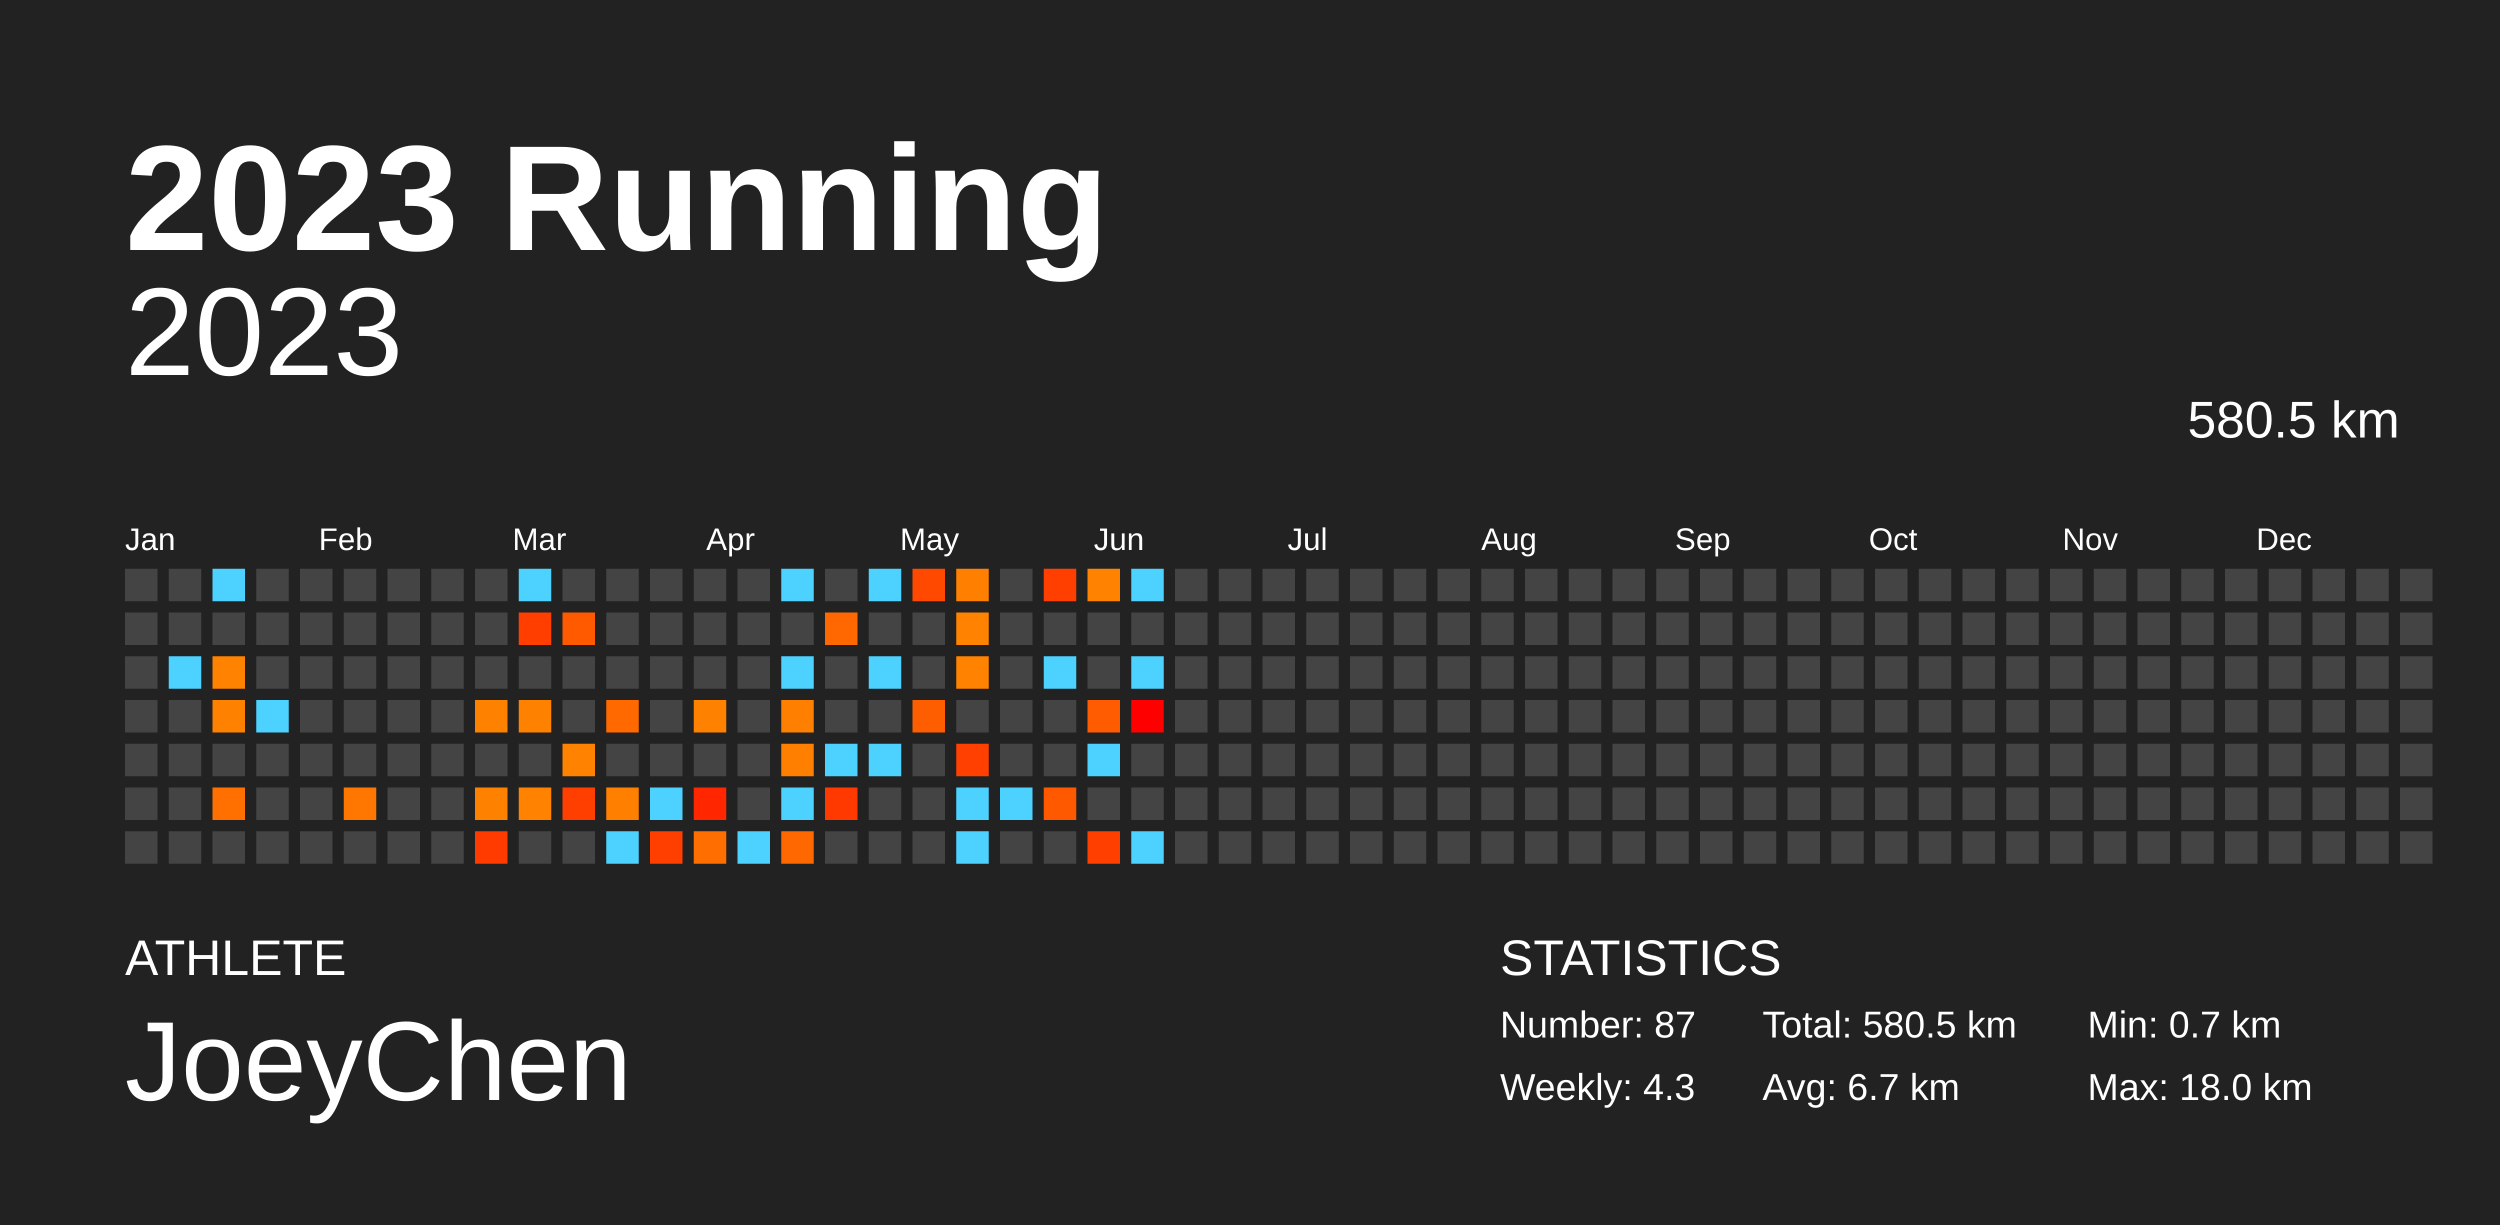
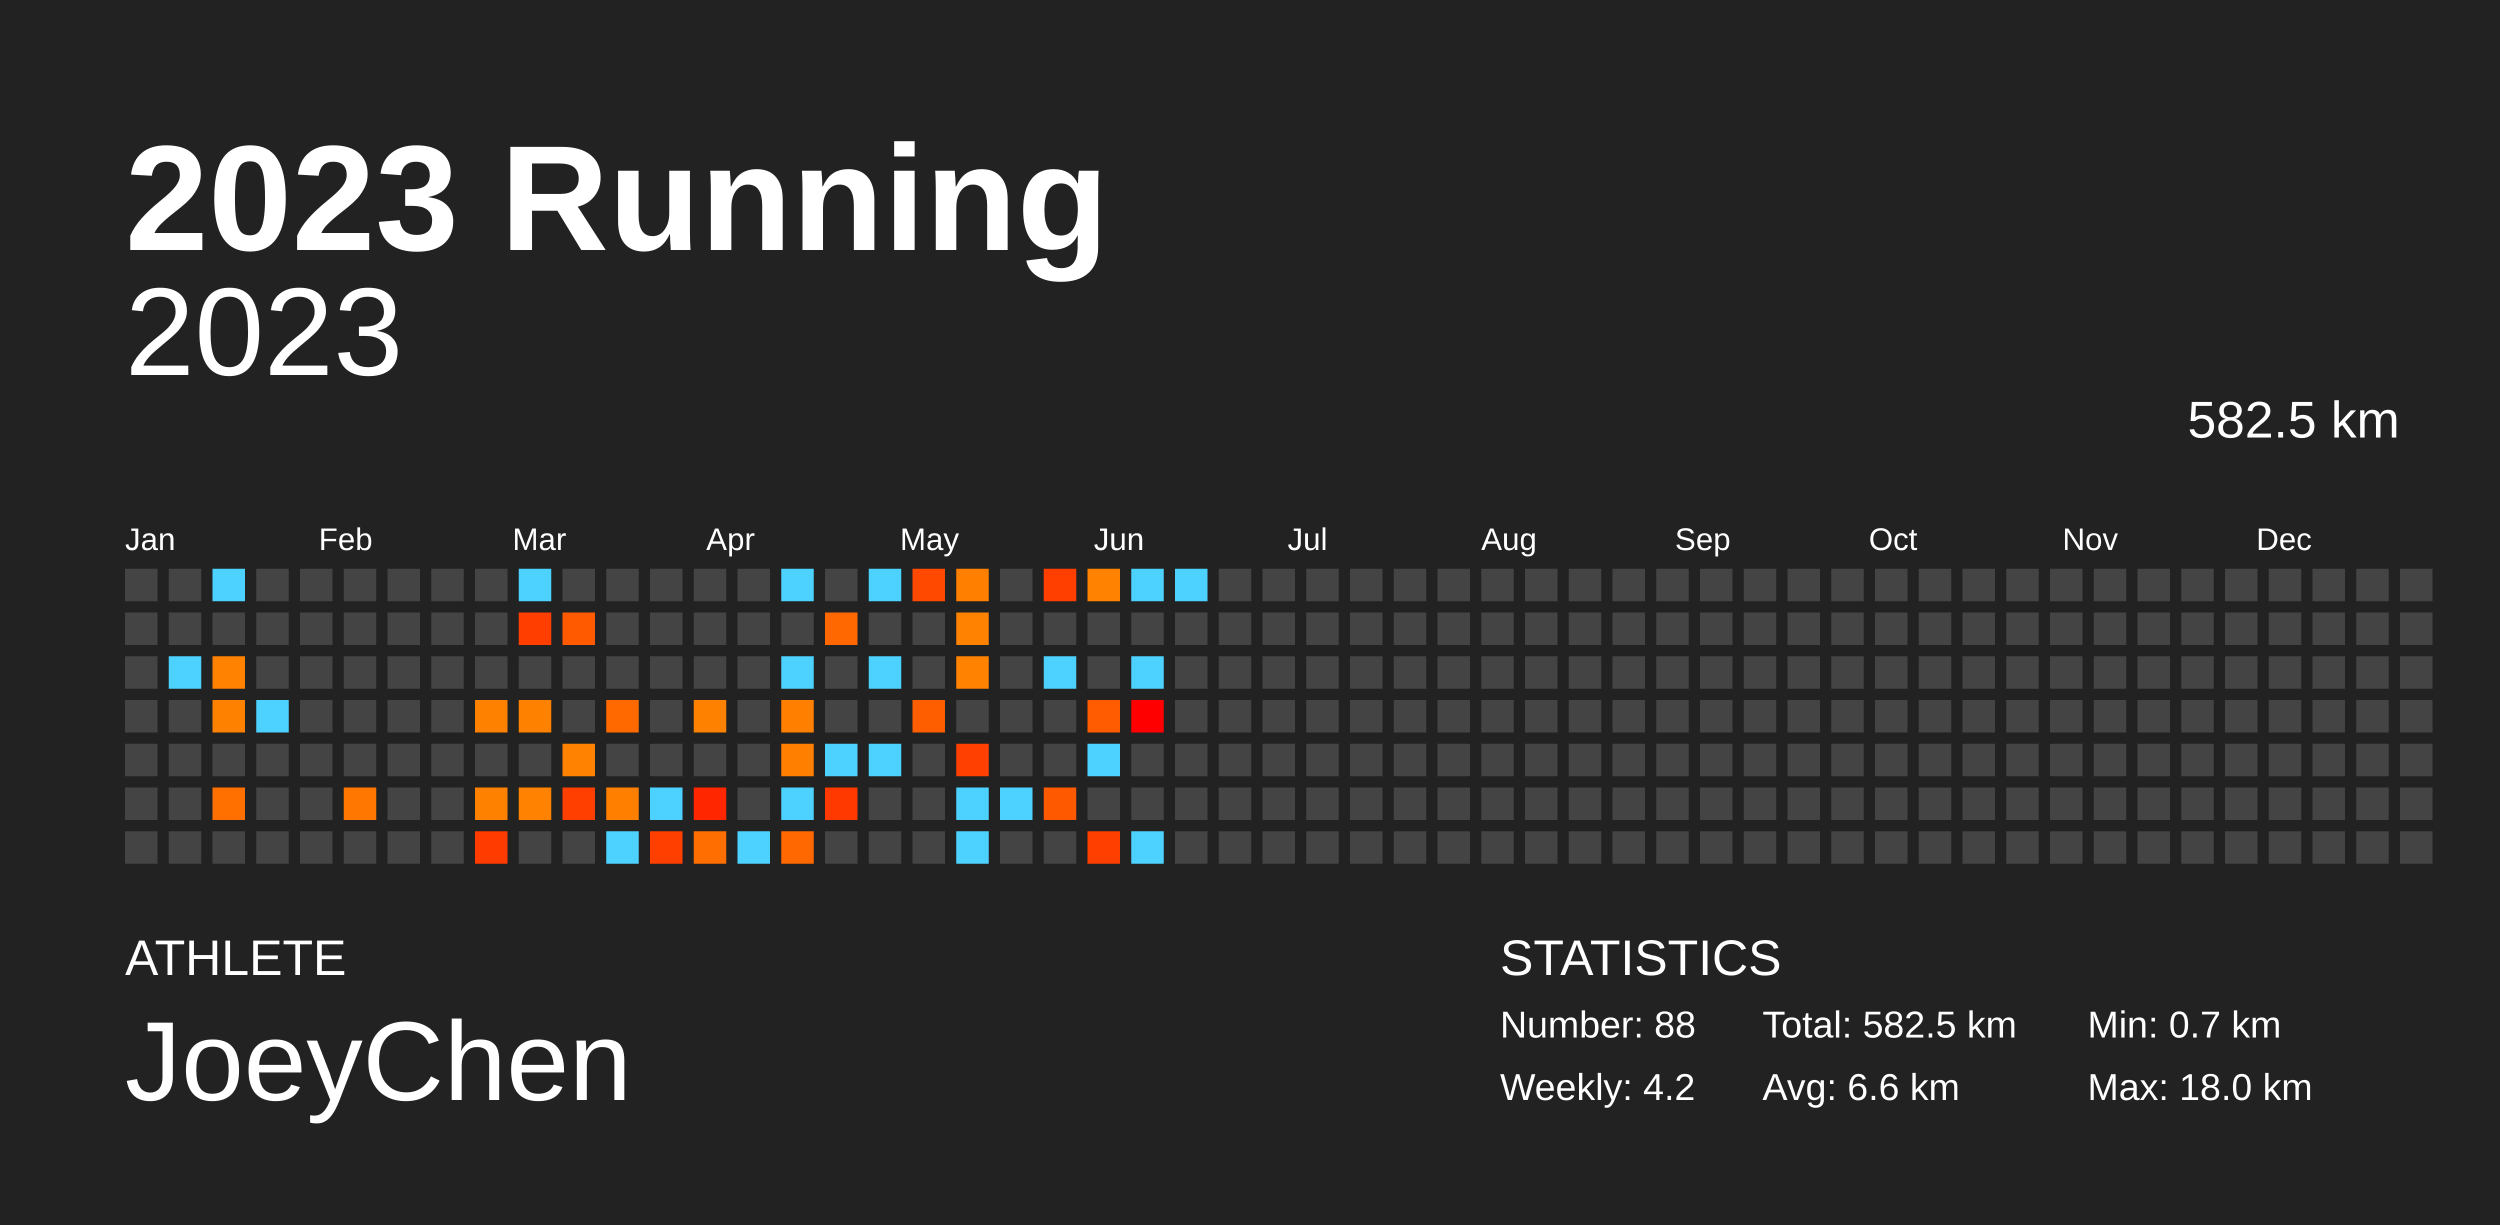
<svg xmlns="http://www.w3.org/2000/svg" baseProfile="full" height="98mm" version="1.1" viewBox="0,0,200,98" width="200mm">
  <defs />
  <rect fill="#222222" height="98" width="200" x="0" y="0" />
  <text fill="#FFFFFF" style="font-size:12px; font-family:Arial; font-weight:bold;" x="10" y="20">2023 Running</text>
  <text fill="#FFFFFF" style="font-size:4px; font-family:Arial" x="10" y="78">ATHLETE</text>
  <text fill="#FFFFFF" style="font-size:9px; font-family:Arial" x="10" y="88">JoeyChen</text>
  <text fill="#FFFFFF" style="font-size:4px; font-family:Arial" x="120" y="78">STATISTICS</text>
-   <text fill="#FFFFFF" style="font-size:3px; font-family:Arial" x="120" y="83">Number: 87</text>
-   <text fill="#FFFFFF" style="font-size:3px; font-family:Arial" x="120" y="88">Weekly: 4.3</text>
-   <text fill="#FFFFFF" style="font-size:3px; font-family:Arial" x="141" y="83">Total: 580.5 km</text>
-   <text fill="#FFFFFF" style="font-size:3px; font-family:Arial" x="141" y="88">Avg: 6.7 km</text>
+   <text fill="#FFFFFF" style="font-size:3px; font-family:Arial" x="120" y="83">Number: 88</text>
+   <text fill="#FFFFFF" style="font-size:3px; font-family:Arial" x="120" y="88">Weekly: 4.2</text>
+   <text fill="#FFFFFF" style="font-size:3px; font-family:Arial" x="141" y="83">Total: 582.5 km</text>
+   <text fill="#FFFFFF" style="font-size:3px; font-family:Arial" x="141" y="88">Avg: 6.6 km</text>
  <text fill="#FFFFFF" style="font-size:3px; font-family:Arial" x="167" y="83">Min: 0.7 km</text>
  <text fill="#FFFFFF" style="font-size:3px; font-family:Arial" x="167" y="88">Max: 18.0 km</text>
  <text alignment-baseline="hanging" fill="#FFFFFF" style="font-size:10.0px; font-family:Arial;" x="10" y="30">2023</text>
-   <text alignment-baseline="hanging" fill="#FFFFFF" style="font-size:4.125px; font-family:Arial;" x="175" y="35">580.5 km</text>
+   <text alignment-baseline="hanging" fill="#FFFFFF" style="font-size:4.125px; font-family:Arial;" x="175" y="35">582.5 km</text>
  <text fill="#FFFFFF" style="font-size:2.5px; font-family:Arial" x="10.0" y="44">Jan</text>
  <text fill="#FFFFFF" style="font-size:2.5px; font-family:Arial" x="25.5" y="44">Feb</text>
  <text fill="#FFFFFF" style="font-size:2.5px; font-family:Arial" x="41.0" y="44">Mar</text>
  <text fill="#FFFFFF" style="font-size:2.5px; font-family:Arial" x="56.5" y="44">Apr</text>
  <text fill="#FFFFFF" style="font-size:2.5px; font-family:Arial" x="72.0" y="44">May</text>
  <text fill="#FFFFFF" style="font-size:2.5px; font-family:Arial" x="87.5" y="44">Jun</text>
  <text fill="#FFFFFF" style="font-size:2.5px; font-family:Arial" x="103.0" y="44">Jul</text>
  <text fill="#FFFFFF" style="font-size:2.5px; font-family:Arial" x="118.5" y="44">Aug</text>
  <text fill="#FFFFFF" style="font-size:2.5px; font-family:Arial" x="134.0" y="44">Sep</text>
  <text fill="#FFFFFF" style="font-size:2.5px; font-family:Arial" x="149.5" y="44">Oct</text>
  <text fill="#FFFFFF" style="font-size:2.5px; font-family:Arial" x="165.0" y="44">Nov</text>
  <text fill="#FFFFFF" style="font-size:2.5px; font-family:Arial" x="180.5" y="44">Dec</text>
  <rect fill="#444444" height="2.6" width="2.6" x="10.0" y="45.5" />
  <rect fill="#444444" height="2.6" width="2.6" x="10.0" y="49.0" />
  <rect fill="#444444" height="2.6" width="2.6" x="10.0" y="52.5" />
  <rect fill="#444444" height="2.6" width="2.6" x="10.0" y="56.0" />
  <rect fill="#444444" height="2.6" width="2.6" x="10.0" y="59.5" />
  <rect fill="#444444" height="2.6" width="2.6" x="10.0" y="63.0" />
  <rect fill="#444444" height="2.6" width="2.6" x="10.0" y="66.5" />
  <rect fill="#444444" height="2.6" width="2.6" x="13.5" y="45.5" />
  <rect fill="#444444" height="2.6" width="2.6" x="13.5" y="49.0" />
  <rect fill="#4dd2ff" height="2.6" width="2.6" x="13.5" y="52.5" />
  <rect fill="#444444" height="2.6" width="2.6" x="13.5" y="56.0" />
  <rect fill="#444444" height="2.6" width="2.6" x="13.5" y="59.5" />
  <rect fill="#444444" height="2.6" width="2.6" x="13.5" y="63.0" />
  <rect fill="#444444" height="2.6" width="2.6" x="13.5" y="66.5" />
  <rect fill="#4dd2ff" height="2.6" width="2.6" x="17.0" y="45.5" />
  <rect fill="#444444" height="2.6" width="2.6" x="17.0" y="49.0" />
  <rect fill="#ff8200" height="2.6" width="2.6" x="17.0" y="52.5" />
  <rect fill="#ff8100" height="2.6" width="2.6" x="17.0" y="56.0" />
  <rect fill="#444444" height="2.6" width="2.6" x="17.0" y="59.5" />
  <rect fill="#ff7000" height="2.6" width="2.6" x="17.0" y="63.0" />
  <rect fill="#444444" height="2.6" width="2.6" x="17.0" y="66.5" />
  <rect fill="#444444" height="2.6" width="2.6" x="20.5" y="45.5" />
  <rect fill="#444444" height="2.6" width="2.6" x="20.5" y="49.0" />
  <rect fill="#444444" height="2.6" width="2.6" x="20.5" y="52.5" />
  <rect fill="#4dd2ff" height="2.6" width="2.6" x="20.5" y="56.0" />
  <rect fill="#444444" height="2.6" width="2.6" x="20.5" y="59.5" />
  <rect fill="#444444" height="2.6" width="2.6" x="20.5" y="63.0" />
  <rect fill="#444444" height="2.6" width="2.6" x="20.5" y="66.5" />
  <rect fill="#444444" height="2.6" width="2.6" x="24.0" y="45.5" />
  <rect fill="#444444" height="2.6" width="2.6" x="24.0" y="49.0" />
  <rect fill="#444444" height="2.6" width="2.6" x="24.0" y="52.5" />
  <rect fill="#444444" height="2.6" width="2.6" x="24.0" y="56.0" />
  <rect fill="#444444" height="2.6" width="2.6" x="24.0" y="59.5" />
  <rect fill="#444444" height="2.6" width="2.6" x="24.0" y="63.0" />
  <rect fill="#444444" height="2.6" width="2.6" x="24.0" y="66.5" />
  <rect fill="#444444" height="2.6" width="2.6" x="27.5" y="45.5" />
  <rect fill="#444444" height="2.6" width="2.6" x="27.5" y="49.0" />
  <rect fill="#444444" height="2.6" width="2.6" x="27.5" y="52.5" />
  <rect fill="#444444" height="2.6" width="2.6" x="27.5" y="56.0" />
  <rect fill="#444444" height="2.6" width="2.6" x="27.5" y="59.5" />
  <rect fill="#ff7600" height="2.6" width="2.6" x="27.5" y="63.0" />
  <rect fill="#444444" height="2.6" width="2.6" x="27.5" y="66.5" />
  <rect fill="#444444" height="2.6" width="2.6" x="31.0" y="45.5" />
  <rect fill="#444444" height="2.6" width="2.6" x="31.0" y="49.0" />
  <rect fill="#444444" height="2.6" width="2.6" x="31.0" y="52.5" />
  <rect fill="#444444" height="2.6" width="2.6" x="31.0" y="56.0" />
  <rect fill="#444444" height="2.6" width="2.6" x="31.0" y="59.5" />
  <rect fill="#444444" height="2.6" width="2.6" x="31.0" y="63.0" />
  <rect fill="#444444" height="2.6" width="2.6" x="31.0" y="66.5" />
  <rect fill="#444444" height="2.6" width="2.6" x="34.5" y="45.5" />
  <rect fill="#444444" height="2.6" width="2.6" x="34.5" y="49.0" />
  <rect fill="#444444" height="2.6" width="2.6" x="34.5" y="52.5" />
  <rect fill="#444444" height="2.6" width="2.6" x="34.5" y="56.0" />
  <rect fill="#444444" height="2.6" width="2.6" x="34.5" y="59.5" />
  <rect fill="#444444" height="2.6" width="2.6" x="34.5" y="63.0" />
  <rect fill="#444444" height="2.6" width="2.6" x="34.5" y="66.5" />
  <rect fill="#444444" height="2.6" width="2.6" x="38.0" y="45.5" />
  <rect fill="#444444" height="2.6" width="2.6" x="38.0" y="49.0" />
  <rect fill="#444444" height="2.6" width="2.6" x="38.0" y="52.5" />
  <rect fill="#ff8100" height="2.6" width="2.6" x="38.0" y="56.0" />
  <rect fill="#444444" height="2.6" width="2.6" x="38.0" y="59.5" />
  <rect fill="#ff8100" height="2.6" width="2.6" x="38.0" y="63.0" />
  <rect fill="#ff3b00" height="2.6" width="2.6" x="38.0" y="66.5" />
  <rect fill="#4dd2ff" height="2.6" width="2.6" x="41.5" y="45.5" />
  <rect fill="#ff3e00" height="2.6" width="2.6" x="41.5" y="49.0" />
  <rect fill="#444444" height="2.6" width="2.6" x="41.5" y="52.5" />
  <rect fill="#ff8100" height="2.6" width="2.6" x="41.5" y="56.0" />
  <rect fill="#444444" height="2.6" width="2.6" x="41.5" y="59.5" />
  <rect fill="#ff8200" height="2.6" width="2.6" x="41.5" y="63.0" />
  <rect fill="#444444" height="2.6" width="2.6" x="41.5" y="66.5" />
  <rect fill="#444444" height="2.6" width="2.6" x="45.0" y="45.5" />
  <rect fill="#ff5a00" height="2.6" width="2.6" x="45.0" y="49.0" />
  <rect fill="#444444" height="2.6" width="2.6" x="45.0" y="52.5" />
  <rect fill="#444444" height="2.6" width="2.6" x="45.0" y="56.0" />
  <rect fill="#ff8200" height="2.6" width="2.6" x="45.0" y="59.5" />
  <rect fill="#ff3f00" height="2.6" width="2.6" x="45.0" y="63.0" />
  <rect fill="#444444" height="2.6" width="2.6" x="45.0" y="66.5" />
  <rect fill="#444444" height="2.6" width="2.6" x="48.5" y="45.5" />
  <rect fill="#444444" height="2.6" width="2.6" x="48.5" y="49.0" />
  <rect fill="#444444" height="2.6" width="2.6" x="48.5" y="52.5" />
  <rect fill="#ff6900" height="2.6" width="2.6" x="48.5" y="56.0" />
  <rect fill="#444444" height="2.6" width="2.6" x="48.5" y="59.5" />
  <rect fill="#ff8000" height="2.6" width="2.6" x="48.5" y="63.0" />
  <rect fill="#4dd2ff" height="2.6" width="2.6" x="48.5" y="66.5" />
  <rect fill="#444444" height="2.6" width="2.6" x="52.0" y="45.5" />
  <rect fill="#444444" height="2.6" width="2.6" x="52.0" y="49.0" />
  <rect fill="#444444" height="2.6" width="2.6" x="52.0" y="52.5" />
  <rect fill="#444444" height="2.6" width="2.6" x="52.0" y="56.0" />
  <rect fill="#444444" height="2.6" width="2.6" x="52.0" y="59.5" />
  <rect fill="#4dd2ff" height="2.6" width="2.6" x="52.0" y="63.0" />
  <rect fill="#ff3f00" height="2.6" width="2.6" x="52.0" y="66.5" />
  <rect fill="#444444" height="2.6" width="2.6" x="55.5" y="45.5" />
  <rect fill="#444444" height="2.6" width="2.6" x="55.5" y="49.0" />
  <rect fill="#444444" height="2.6" width="2.6" x="55.5" y="52.5" />
  <rect fill="#ff8100" height="2.6" width="2.6" x="55.5" y="56.0" />
  <rect fill="#444444" height="2.6" width="2.6" x="55.5" y="59.5" />
  <rect fill="#ff2600" height="2.6" width="2.6" x="55.5" y="63.0" />
  <rect fill="#ff6e00" height="2.6" width="2.6" x="55.5" y="66.5" />
  <rect fill="#444444" height="2.6" width="2.6" x="59.0" y="45.5" />
  <rect fill="#444444" height="2.6" width="2.6" x="59.0" y="49.0" />
  <rect fill="#444444" height="2.6" width="2.6" x="59.0" y="52.5" />
  <rect fill="#444444" height="2.6" width="2.6" x="59.0" y="56.0" />
  <rect fill="#444444" height="2.6" width="2.6" x="59.0" y="59.5" />
  <rect fill="#444444" height="2.6" width="2.6" x="59.0" y="63.0" />
  <rect fill="#4dd2ff" height="2.6" width="2.6" x="59.0" y="66.5" />
  <rect fill="#4dd2ff" height="2.6" width="2.6" x="62.5" y="45.5" />
  <rect fill="#444444" height="2.6" width="2.6" x="62.5" y="49.0" />
  <rect fill="#4dd2ff" height="2.6" width="2.6" x="62.5" y="52.5" />
  <rect fill="#ff7f00" height="2.6" width="2.6" x="62.5" y="56.0" />
  <rect fill="#ff8000" height="2.6" width="2.6" x="62.5" y="59.5" />
  <rect fill="#4dd2ff" height="2.6" width="2.6" x="62.5" y="63.0" />
  <rect fill="#ff6700" height="2.6" width="2.6" x="62.5" y="66.5" />
  <rect fill="#444444" height="2.6" width="2.6" x="66.0" y="45.5" />
  <rect fill="#ff6700" height="2.6" width="2.6" x="66.0" y="49.0" />
  <rect fill="#444444" height="2.6" width="2.6" x="66.0" y="52.5" />
  <rect fill="#444444" height="2.6" width="2.6" x="66.0" y="56.0" />
  <rect fill="#4dd2ff" height="2.6" width="2.6" x="66.0" y="59.5" />
  <rect fill="#ff3900" height="2.6" width="2.6" x="66.0" y="63.0" />
  <rect fill="#444444" height="2.6" width="2.6" x="66.0" y="66.5" />
  <rect fill="#4dd2ff" height="2.6" width="2.6" x="69.5" y="45.5" />
  <rect fill="#444444" height="2.6" width="2.6" x="69.5" y="49.0" />
  <rect fill="#4dd2ff" height="2.6" width="2.6" x="69.5" y="52.5" />
  <rect fill="#444444" height="2.6" width="2.6" x="69.5" y="56.0" />
  <rect fill="#4dd2ff" height="2.6" width="2.6" x="69.5" y="59.5" />
  <rect fill="#444444" height="2.6" width="2.6" x="69.5" y="63.0" />
  <rect fill="#444444" height="2.6" width="2.6" x="69.5" y="66.5" />
  <rect fill="#ff4900" height="2.6" width="2.6" x="73.0" y="45.5" />
  <rect fill="#444444" height="2.6" width="2.6" x="73.0" y="49.0" />
  <rect fill="#444444" height="2.6" width="2.6" x="73.0" y="52.5" />
  <rect fill="#ff5e00" height="2.6" width="2.6" x="73.0" y="56.0" />
  <rect fill="#444444" height="2.6" width="2.6" x="73.0" y="59.5" />
  <rect fill="#444444" height="2.6" width="2.6" x="73.0" y="63.0" />
  <rect fill="#444444" height="2.6" width="2.6" x="73.0" y="66.5" />
  <rect fill="#ff7f00" height="2.6" width="2.6" x="76.5" y="45.5" />
  <rect fill="#ff8200" height="2.6" width="2.6" x="76.5" y="49.0" />
  <rect fill="#ff8200" height="2.6" width="2.6" x="76.5" y="52.5" />
  <rect fill="#444444" height="2.6" width="2.6" x="76.5" y="56.0" />
  <rect fill="#ff4000" height="2.6" width="2.6" x="76.5" y="59.5" />
  <rect fill="#4dd2ff" height="2.6" width="2.6" x="76.5" y="63.0" />
  <rect fill="#4dd2ff" height="2.6" width="2.6" x="76.5" y="66.5" />
  <rect fill="#444444" height="2.6" width="2.6" x="80.0" y="45.5" />
  <rect fill="#444444" height="2.6" width="2.6" x="80.0" y="49.0" />
  <rect fill="#444444" height="2.6" width="2.6" x="80.0" y="52.5" />
  <rect fill="#444444" height="2.6" width="2.6" x="80.0" y="56.0" />
  <rect fill="#444444" height="2.6" width="2.6" x="80.0" y="59.5" />
  <rect fill="#4dd2ff" height="2.6" width="2.6" x="80.0" y="63.0" />
  <rect fill="#444444" height="2.6" width="2.6" x="80.0" y="66.5" />
  <rect fill="#ff3f00" height="2.6" width="2.6" x="83.5" y="45.5" />
  <rect fill="#444444" height="2.6" width="2.6" x="83.5" y="49.0" />
  <rect fill="#4dd2ff" height="2.6" width="2.6" x="83.5" y="52.5" />
  <rect fill="#444444" height="2.6" width="2.6" x="83.5" y="56.0" />
  <rect fill="#444444" height="2.6" width="2.6" x="83.5" y="59.5" />
  <rect fill="#ff5900" height="2.6" width="2.6" x="83.5" y="63.0" />
  <rect fill="#444444" height="2.6" width="2.6" x="83.5" y="66.5" />
  <rect fill="#ff8200" height="2.6" width="2.6" x="87.0" y="45.5" />
  <rect fill="#444444" height="2.6" width="2.6" x="87.0" y="49.0" />
  <rect fill="#444444" height="2.6" width="2.6" x="87.0" y="52.5" />
  <rect fill="#ff5b00" height="2.6" width="2.6" x="87.0" y="56.0" />
  <rect fill="#4dd2ff" height="2.6" width="2.6" x="87.0" y="59.5" />
  <rect fill="#444444" height="2.6" width="2.6" x="87.0" y="63.0" />
  <rect fill="#ff3f00" height="2.6" width="2.6" x="87.0" y="66.5" />
  <rect fill="#4dd2ff" height="2.6" width="2.6" x="90.5" y="45.5" />
  <rect fill="#444444" height="2.6" width="2.6" x="90.5" y="49.0" />
  <rect fill="#4dd2ff" height="2.6" width="2.6" x="90.5" y="52.5" />
  <rect fill="#ff0000" height="2.6" width="2.6" x="90.5" y="56.0" />
  <rect fill="#444444" height="2.6" width="2.6" x="90.5" y="59.5" />
  <rect fill="#444444" height="2.6" width="2.6" x="90.5" y="63.0" />
  <rect fill="#4dd2ff" height="2.6" width="2.6" x="90.5" y="66.5" />
-   <rect fill="#444444" height="2.6" width="2.6" x="94.0" y="45.5" />
+   <rect fill="#4dd2ff" height="2.6" width="2.6" x="94.0" y="45.5" />
  <rect fill="#444444" height="2.6" width="2.6" x="94.0" y="49.0" />
  <rect fill="#444444" height="2.6" width="2.6" x="94.0" y="52.5" />
  <rect fill="#444444" height="2.6" width="2.6" x="94.0" y="56.0" />
  <rect fill="#444444" height="2.6" width="2.6" x="94.0" y="59.5" />
  <rect fill="#444444" height="2.6" width="2.6" x="94.0" y="63.0" />
  <rect fill="#444444" height="2.6" width="2.6" x="94.0" y="66.5" />
  <rect fill="#444444" height="2.6" width="2.6" x="97.5" y="45.5" />
  <rect fill="#444444" height="2.6" width="2.6" x="97.5" y="49.0" />
  <rect fill="#444444" height="2.6" width="2.6" x="97.5" y="52.5" />
  <rect fill="#444444" height="2.6" width="2.6" x="97.5" y="56.0" />
  <rect fill="#444444" height="2.6" width="2.6" x="97.5" y="59.5" />
  <rect fill="#444444" height="2.6" width="2.6" x="97.5" y="63.0" />
  <rect fill="#444444" height="2.6" width="2.6" x="97.5" y="66.5" />
  <rect fill="#444444" height="2.6" width="2.6" x="101.0" y="45.5" />
  <rect fill="#444444" height="2.6" width="2.6" x="101.0" y="49.0" />
  <rect fill="#444444" height="2.6" width="2.6" x="101.0" y="52.5" />
  <rect fill="#444444" height="2.6" width="2.6" x="101.0" y="56.0" />
  <rect fill="#444444" height="2.6" width="2.6" x="101.0" y="59.5" />
  <rect fill="#444444" height="2.6" width="2.6" x="101.0" y="63.0" />
  <rect fill="#444444" height="2.6" width="2.6" x="101.0" y="66.5" />
  <rect fill="#444444" height="2.6" width="2.6" x="104.5" y="45.5" />
  <rect fill="#444444" height="2.6" width="2.6" x="104.5" y="49.0" />
  <rect fill="#444444" height="2.6" width="2.6" x="104.5" y="52.5" />
  <rect fill="#444444" height="2.6" width="2.6" x="104.5" y="56.0" />
  <rect fill="#444444" height="2.6" width="2.6" x="104.5" y="59.5" />
  <rect fill="#444444" height="2.6" width="2.6" x="104.5" y="63.0" />
  <rect fill="#444444" height="2.6" width="2.6" x="104.5" y="66.5" />
  <rect fill="#444444" height="2.6" width="2.6" x="108.0" y="45.5" />
  <rect fill="#444444" height="2.6" width="2.6" x="108.0" y="49.0" />
  <rect fill="#444444" height="2.6" width="2.6" x="108.0" y="52.5" />
  <rect fill="#444444" height="2.6" width="2.6" x="108.0" y="56.0" />
  <rect fill="#444444" height="2.6" width="2.6" x="108.0" y="59.5" />
  <rect fill="#444444" height="2.6" width="2.6" x="108.0" y="63.0" />
  <rect fill="#444444" height="2.6" width="2.6" x="108.0" y="66.5" />
  <rect fill="#444444" height="2.6" width="2.6" x="111.5" y="45.5" />
  <rect fill="#444444" height="2.6" width="2.6" x="111.5" y="49.0" />
  <rect fill="#444444" height="2.6" width="2.6" x="111.5" y="52.5" />
  <rect fill="#444444" height="2.6" width="2.6" x="111.5" y="56.0" />
  <rect fill="#444444" height="2.6" width="2.6" x="111.5" y="59.5" />
  <rect fill="#444444" height="2.6" width="2.6" x="111.5" y="63.0" />
  <rect fill="#444444" height="2.6" width="2.6" x="111.5" y="66.5" />
  <rect fill="#444444" height="2.6" width="2.6" x="115.0" y="45.5" />
  <rect fill="#444444" height="2.6" width="2.6" x="115.0" y="49.0" />
  <rect fill="#444444" height="2.6" width="2.6" x="115.0" y="52.5" />
  <rect fill="#444444" height="2.6" width="2.6" x="115.0" y="56.0" />
  <rect fill="#444444" height="2.6" width="2.6" x="115.0" y="59.5" />
  <rect fill="#444444" height="2.6" width="2.6" x="115.0" y="63.0" />
  <rect fill="#444444" height="2.6" width="2.6" x="115.0" y="66.5" />
  <rect fill="#444444" height="2.6" width="2.6" x="118.5" y="45.5" />
  <rect fill="#444444" height="2.6" width="2.6" x="118.5" y="49.0" />
  <rect fill="#444444" height="2.6" width="2.6" x="118.5" y="52.5" />
  <rect fill="#444444" height="2.6" width="2.6" x="118.5" y="56.0" />
  <rect fill="#444444" height="2.6" width="2.6" x="118.5" y="59.5" />
  <rect fill="#444444" height="2.6" width="2.6" x="118.5" y="63.0" />
  <rect fill="#444444" height="2.6" width="2.6" x="118.5" y="66.5" />
  <rect fill="#444444" height="2.6" width="2.6" x="122.0" y="45.5" />
  <rect fill="#444444" height="2.6" width="2.6" x="122.0" y="49.0" />
  <rect fill="#444444" height="2.6" width="2.6" x="122.0" y="52.5" />
  <rect fill="#444444" height="2.6" width="2.6" x="122.0" y="56.0" />
  <rect fill="#444444" height="2.6" width="2.6" x="122.0" y="59.5" />
  <rect fill="#444444" height="2.6" width="2.6" x="122.0" y="63.0" />
  <rect fill="#444444" height="2.6" width="2.6" x="122.0" y="66.5" />
  <rect fill="#444444" height="2.6" width="2.6" x="125.5" y="45.5" />
  <rect fill="#444444" height="2.6" width="2.6" x="125.5" y="49.0" />
  <rect fill="#444444" height="2.6" width="2.6" x="125.5" y="52.5" />
  <rect fill="#444444" height="2.6" width="2.6" x="125.5" y="56.0" />
  <rect fill="#444444" height="2.6" width="2.6" x="125.5" y="59.5" />
  <rect fill="#444444" height="2.6" width="2.6" x="125.5" y="63.0" />
  <rect fill="#444444" height="2.6" width="2.6" x="125.5" y="66.5" />
  <rect fill="#444444" height="2.6" width="2.6" x="129.0" y="45.5" />
  <rect fill="#444444" height="2.6" width="2.6" x="129.0" y="49.0" />
  <rect fill="#444444" height="2.6" width="2.6" x="129.0" y="52.5" />
  <rect fill="#444444" height="2.6" width="2.6" x="129.0" y="56.0" />
  <rect fill="#444444" height="2.6" width="2.6" x="129.0" y="59.5" />
  <rect fill="#444444" height="2.6" width="2.6" x="129.0" y="63.0" />
  <rect fill="#444444" height="2.6" width="2.6" x="129.0" y="66.5" />
  <rect fill="#444444" height="2.6" width="2.6" x="132.5" y="45.5" />
  <rect fill="#444444" height="2.6" width="2.6" x="132.5" y="49.0" />
  <rect fill="#444444" height="2.6" width="2.6" x="132.5" y="52.5" />
  <rect fill="#444444" height="2.6" width="2.6" x="132.5" y="56.0" />
  <rect fill="#444444" height="2.6" width="2.6" x="132.5" y="59.5" />
  <rect fill="#444444" height="2.6" width="2.6" x="132.5" y="63.0" />
  <rect fill="#444444" height="2.6" width="2.6" x="132.5" y="66.5" />
  <rect fill="#444444" height="2.6" width="2.6" x="136.0" y="45.5" />
  <rect fill="#444444" height="2.6" width="2.6" x="136.0" y="49.0" />
  <rect fill="#444444" height="2.6" width="2.6" x="136.0" y="52.5" />
  <rect fill="#444444" height="2.6" width="2.6" x="136.0" y="56.0" />
  <rect fill="#444444" height="2.6" width="2.6" x="136.0" y="59.5" />
  <rect fill="#444444" height="2.6" width="2.6" x="136.0" y="63.0" />
  <rect fill="#444444" height="2.6" width="2.6" x="136.0" y="66.5" />
  <rect fill="#444444" height="2.6" width="2.6" x="139.5" y="45.5" />
  <rect fill="#444444" height="2.6" width="2.6" x="139.5" y="49.0" />
  <rect fill="#444444" height="2.6" width="2.6" x="139.5" y="52.5" />
  <rect fill="#444444" height="2.6" width="2.6" x="139.5" y="56.0" />
  <rect fill="#444444" height="2.6" width="2.6" x="139.5" y="59.5" />
  <rect fill="#444444" height="2.6" width="2.6" x="139.5" y="63.0" />
  <rect fill="#444444" height="2.6" width="2.6" x="139.5" y="66.5" />
  <rect fill="#444444" height="2.6" width="2.6" x="143.0" y="45.5" />
  <rect fill="#444444" height="2.6" width="2.6" x="143.0" y="49.0" />
  <rect fill="#444444" height="2.6" width="2.6" x="143.0" y="52.5" />
  <rect fill="#444444" height="2.6" width="2.6" x="143.0" y="56.0" />
  <rect fill="#444444" height="2.6" width="2.6" x="143.0" y="59.5" />
  <rect fill="#444444" height="2.6" width="2.6" x="143.0" y="63.0" />
  <rect fill="#444444" height="2.6" width="2.6" x="143.0" y="66.5" />
  <rect fill="#444444" height="2.6" width="2.6" x="146.5" y="45.5" />
  <rect fill="#444444" height="2.6" width="2.6" x="146.5" y="49.0" />
  <rect fill="#444444" height="2.6" width="2.6" x="146.5" y="52.5" />
  <rect fill="#444444" height="2.6" width="2.6" x="146.5" y="56.0" />
  <rect fill="#444444" height="2.6" width="2.6" x="146.5" y="59.5" />
  <rect fill="#444444" height="2.6" width="2.6" x="146.5" y="63.0" />
  <rect fill="#444444" height="2.6" width="2.6" x="146.5" y="66.5" />
  <rect fill="#444444" height="2.6" width="2.6" x="150.0" y="45.5" />
  <rect fill="#444444" height="2.6" width="2.6" x="150.0" y="49.0" />
  <rect fill="#444444" height="2.6" width="2.6" x="150.0" y="52.5" />
  <rect fill="#444444" height="2.6" width="2.6" x="150.0" y="56.0" />
  <rect fill="#444444" height="2.6" width="2.6" x="150.0" y="59.5" />
  <rect fill="#444444" height="2.6" width="2.6" x="150.0" y="63.0" />
  <rect fill="#444444" height="2.6" width="2.6" x="150.0" y="66.5" />
  <rect fill="#444444" height="2.6" width="2.6" x="153.5" y="45.5" />
  <rect fill="#444444" height="2.6" width="2.6" x="153.5" y="49.0" />
  <rect fill="#444444" height="2.6" width="2.6" x="153.5" y="52.5" />
  <rect fill="#444444" height="2.6" width="2.6" x="153.5" y="56.0" />
  <rect fill="#444444" height="2.6" width="2.6" x="153.5" y="59.5" />
  <rect fill="#444444" height="2.6" width="2.6" x="153.5" y="63.0" />
  <rect fill="#444444" height="2.6" width="2.6" x="153.5" y="66.5" />
  <rect fill="#444444" height="2.6" width="2.6" x="157.0" y="45.5" />
  <rect fill="#444444" height="2.6" width="2.6" x="157.0" y="49.0" />
  <rect fill="#444444" height="2.6" width="2.6" x="157.0" y="52.5" />
  <rect fill="#444444" height="2.6" width="2.6" x="157.0" y="56.0" />
  <rect fill="#444444" height="2.6" width="2.6" x="157.0" y="59.5" />
  <rect fill="#444444" height="2.6" width="2.6" x="157.0" y="63.0" />
  <rect fill="#444444" height="2.6" width="2.6" x="157.0" y="66.5" />
  <rect fill="#444444" height="2.6" width="2.6" x="160.5" y="45.5" />
  <rect fill="#444444" height="2.6" width="2.6" x="160.5" y="49.0" />
  <rect fill="#444444" height="2.6" width="2.6" x="160.5" y="52.5" />
  <rect fill="#444444" height="2.6" width="2.6" x="160.5" y="56.0" />
  <rect fill="#444444" height="2.6" width="2.6" x="160.5" y="59.5" />
  <rect fill="#444444" height="2.6" width="2.6" x="160.5" y="63.0" />
  <rect fill="#444444" height="2.6" width="2.6" x="160.5" y="66.5" />
  <rect fill="#444444" height="2.6" width="2.6" x="164.0" y="45.5" />
  <rect fill="#444444" height="2.6" width="2.6" x="164.0" y="49.0" />
  <rect fill="#444444" height="2.6" width="2.6" x="164.0" y="52.5" />
  <rect fill="#444444" height="2.6" width="2.6" x="164.0" y="56.0" />
  <rect fill="#444444" height="2.6" width="2.6" x="164.0" y="59.5" />
  <rect fill="#444444" height="2.6" width="2.6" x="164.0" y="63.0" />
  <rect fill="#444444" height="2.6" width="2.6" x="164.0" y="66.5" />
  <rect fill="#444444" height="2.6" width="2.6" x="167.5" y="45.5" />
  <rect fill="#444444" height="2.6" width="2.6" x="167.5" y="49.0" />
  <rect fill="#444444" height="2.6" width="2.6" x="167.5" y="52.5" />
  <rect fill="#444444" height="2.6" width="2.6" x="167.5" y="56.0" />
  <rect fill="#444444" height="2.6" width="2.6" x="167.5" y="59.5" />
  <rect fill="#444444" height="2.6" width="2.6" x="167.5" y="63.0" />
  <rect fill="#444444" height="2.6" width="2.6" x="167.5" y="66.5" />
  <rect fill="#444444" height="2.6" width="2.6" x="171.0" y="45.5" />
  <rect fill="#444444" height="2.6" width="2.6" x="171.0" y="49.0" />
  <rect fill="#444444" height="2.6" width="2.6" x="171.0" y="52.5" />
  <rect fill="#444444" height="2.6" width="2.6" x="171.0" y="56.0" />
  <rect fill="#444444" height="2.6" width="2.6" x="171.0" y="59.5" />
  <rect fill="#444444" height="2.6" width="2.6" x="171.0" y="63.0" />
  <rect fill="#444444" height="2.6" width="2.6" x="171.0" y="66.5" />
  <rect fill="#444444" height="2.6" width="2.6" x="174.5" y="45.5" />
  <rect fill="#444444" height="2.6" width="2.6" x="174.5" y="49.0" />
  <rect fill="#444444" height="2.6" width="2.6" x="174.5" y="52.5" />
  <rect fill="#444444" height="2.6" width="2.6" x="174.5" y="56.0" />
  <rect fill="#444444" height="2.6" width="2.6" x="174.5" y="59.5" />
  <rect fill="#444444" height="2.6" width="2.6" x="174.5" y="63.0" />
  <rect fill="#444444" height="2.6" width="2.6" x="174.5" y="66.5" />
  <rect fill="#444444" height="2.6" width="2.6" x="178.0" y="45.5" />
  <rect fill="#444444" height="2.6" width="2.6" x="178.0" y="49.0" />
  <rect fill="#444444" height="2.6" width="2.6" x="178.0" y="52.5" />
  <rect fill="#444444" height="2.6" width="2.6" x="178.0" y="56.0" />
  <rect fill="#444444" height="2.6" width="2.6" x="178.0" y="59.5" />
  <rect fill="#444444" height="2.6" width="2.6" x="178.0" y="63.0" />
  <rect fill="#444444" height="2.6" width="2.6" x="178.0" y="66.5" />
  <rect fill="#444444" height="2.6" width="2.6" x="181.5" y="45.5" />
  <rect fill="#444444" height="2.6" width="2.6" x="181.5" y="49.0" />
  <rect fill="#444444" height="2.6" width="2.6" x="181.5" y="52.5" />
  <rect fill="#444444" height="2.6" width="2.6" x="181.5" y="56.0" />
  <rect fill="#444444" height="2.6" width="2.6" x="181.5" y="59.5" />
  <rect fill="#444444" height="2.6" width="2.6" x="181.5" y="63.0" />
  <rect fill="#444444" height="2.6" width="2.6" x="181.5" y="66.5" />
  <rect fill="#444444" height="2.6" width="2.6" x="185.0" y="45.5" />
  <rect fill="#444444" height="2.6" width="2.6" x="185.0" y="49.0" />
  <rect fill="#444444" height="2.6" width="2.6" x="185.0" y="52.5" />
  <rect fill="#444444" height="2.6" width="2.6" x="185.0" y="56.0" />
  <rect fill="#444444" height="2.6" width="2.6" x="185.0" y="59.5" />
  <rect fill="#444444" height="2.6" width="2.6" x="185.0" y="63.0" />
  <rect fill="#444444" height="2.6" width="2.6" x="185.0" y="66.5" />
  <rect fill="#444444" height="2.6" width="2.6" x="188.5" y="45.5" />
  <rect fill="#444444" height="2.6" width="2.6" x="188.5" y="49.0" />
  <rect fill="#444444" height="2.6" width="2.6" x="188.5" y="52.5" />
  <rect fill="#444444" height="2.6" width="2.6" x="188.5" y="56.0" />
  <rect fill="#444444" height="2.6" width="2.6" x="188.5" y="59.5" />
  <rect fill="#444444" height="2.6" width="2.6" x="188.5" y="63.0" />
  <rect fill="#444444" height="2.6" width="2.6" x="188.5" y="66.5" />
  <rect fill="#444444" height="2.6" width="2.6" x="192.0" y="45.5" />
  <rect fill="#444444" height="2.6" width="2.6" x="192.0" y="49.0" />
  <rect fill="#444444" height="2.6" width="2.6" x="192.0" y="52.5" />
  <rect fill="#444444" height="2.6" width="2.6" x="192.0" y="56.0" />
  <rect fill="#444444" height="2.6" width="2.6" x="192.0" y="59.5" />
  <rect fill="#444444" height="2.6" width="2.6" x="192.0" y="63.0" />
  <rect fill="#444444" height="2.6" width="2.6" x="192.0" y="66.5" />
</svg>
